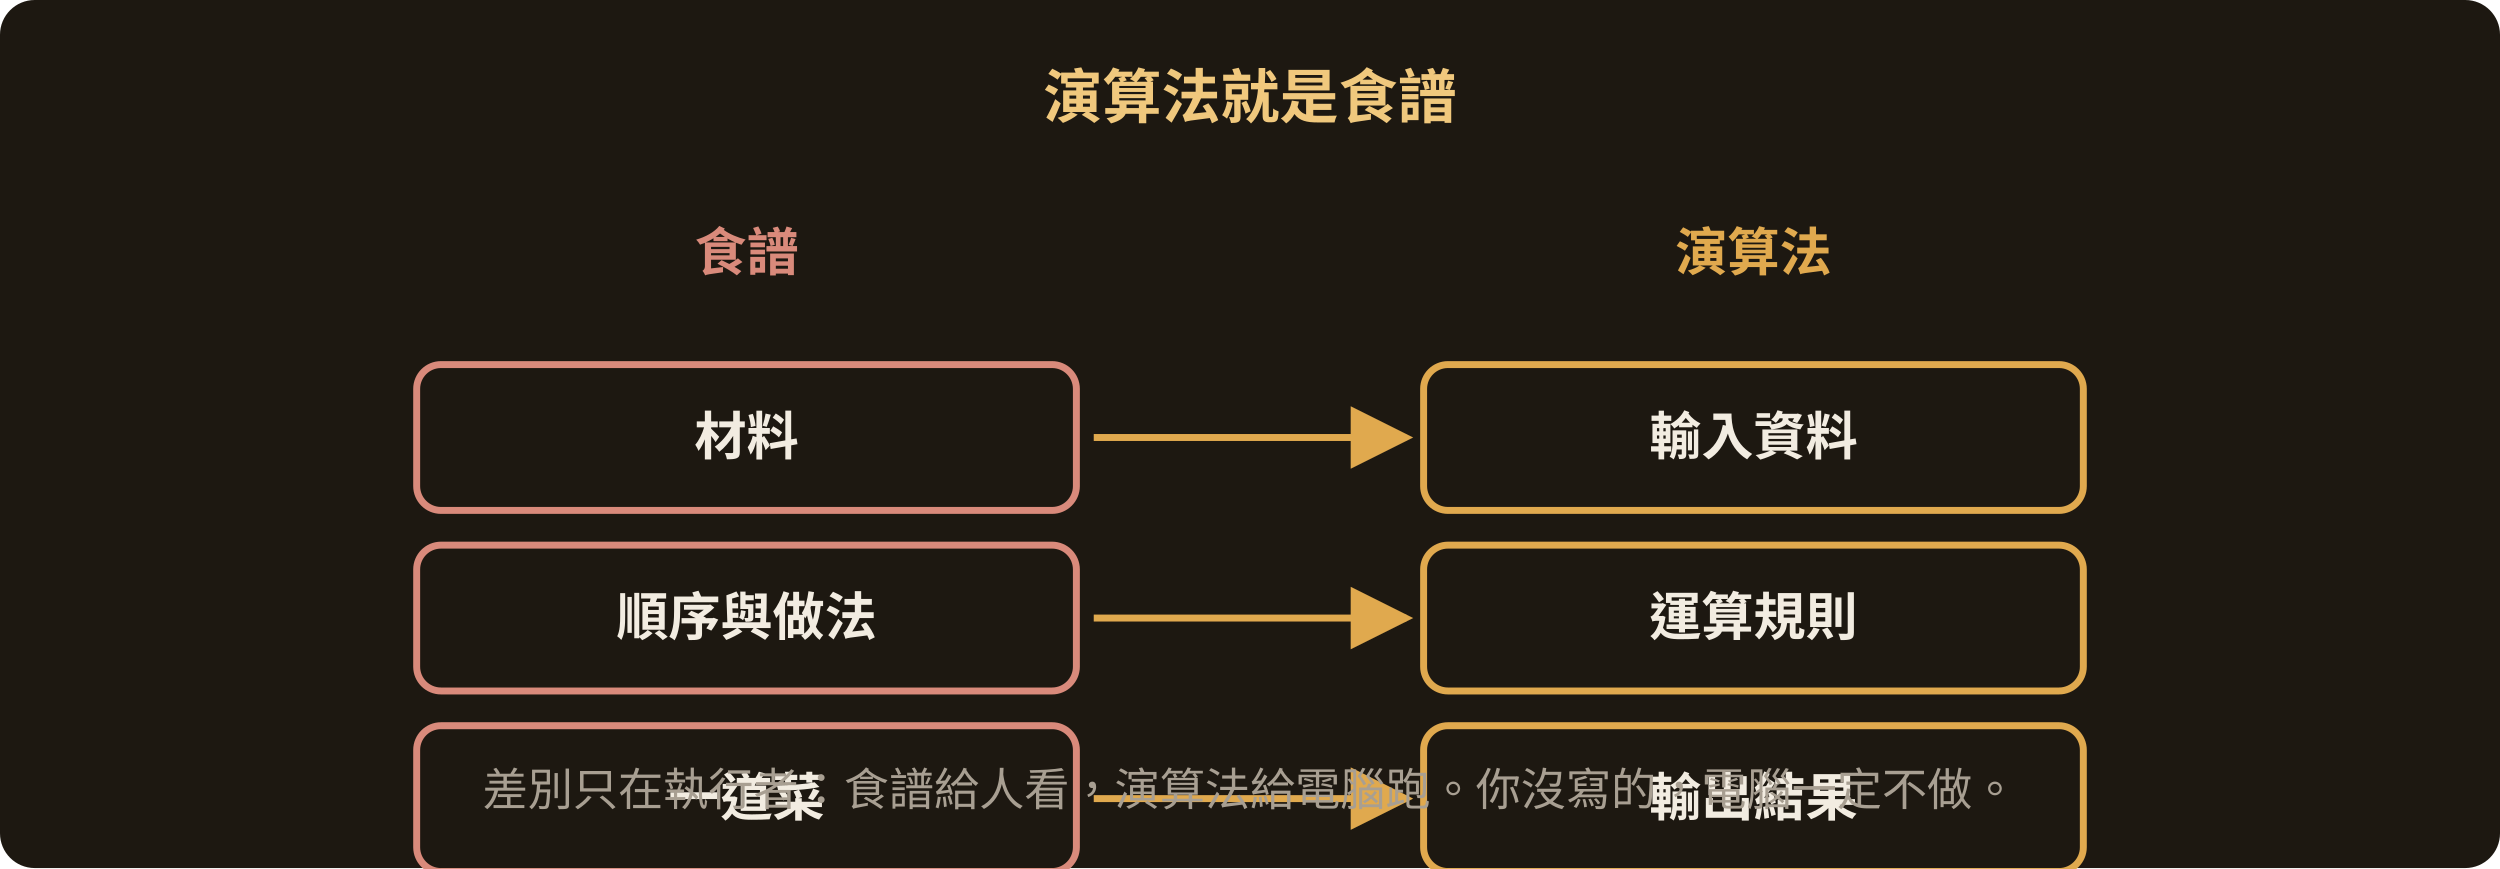
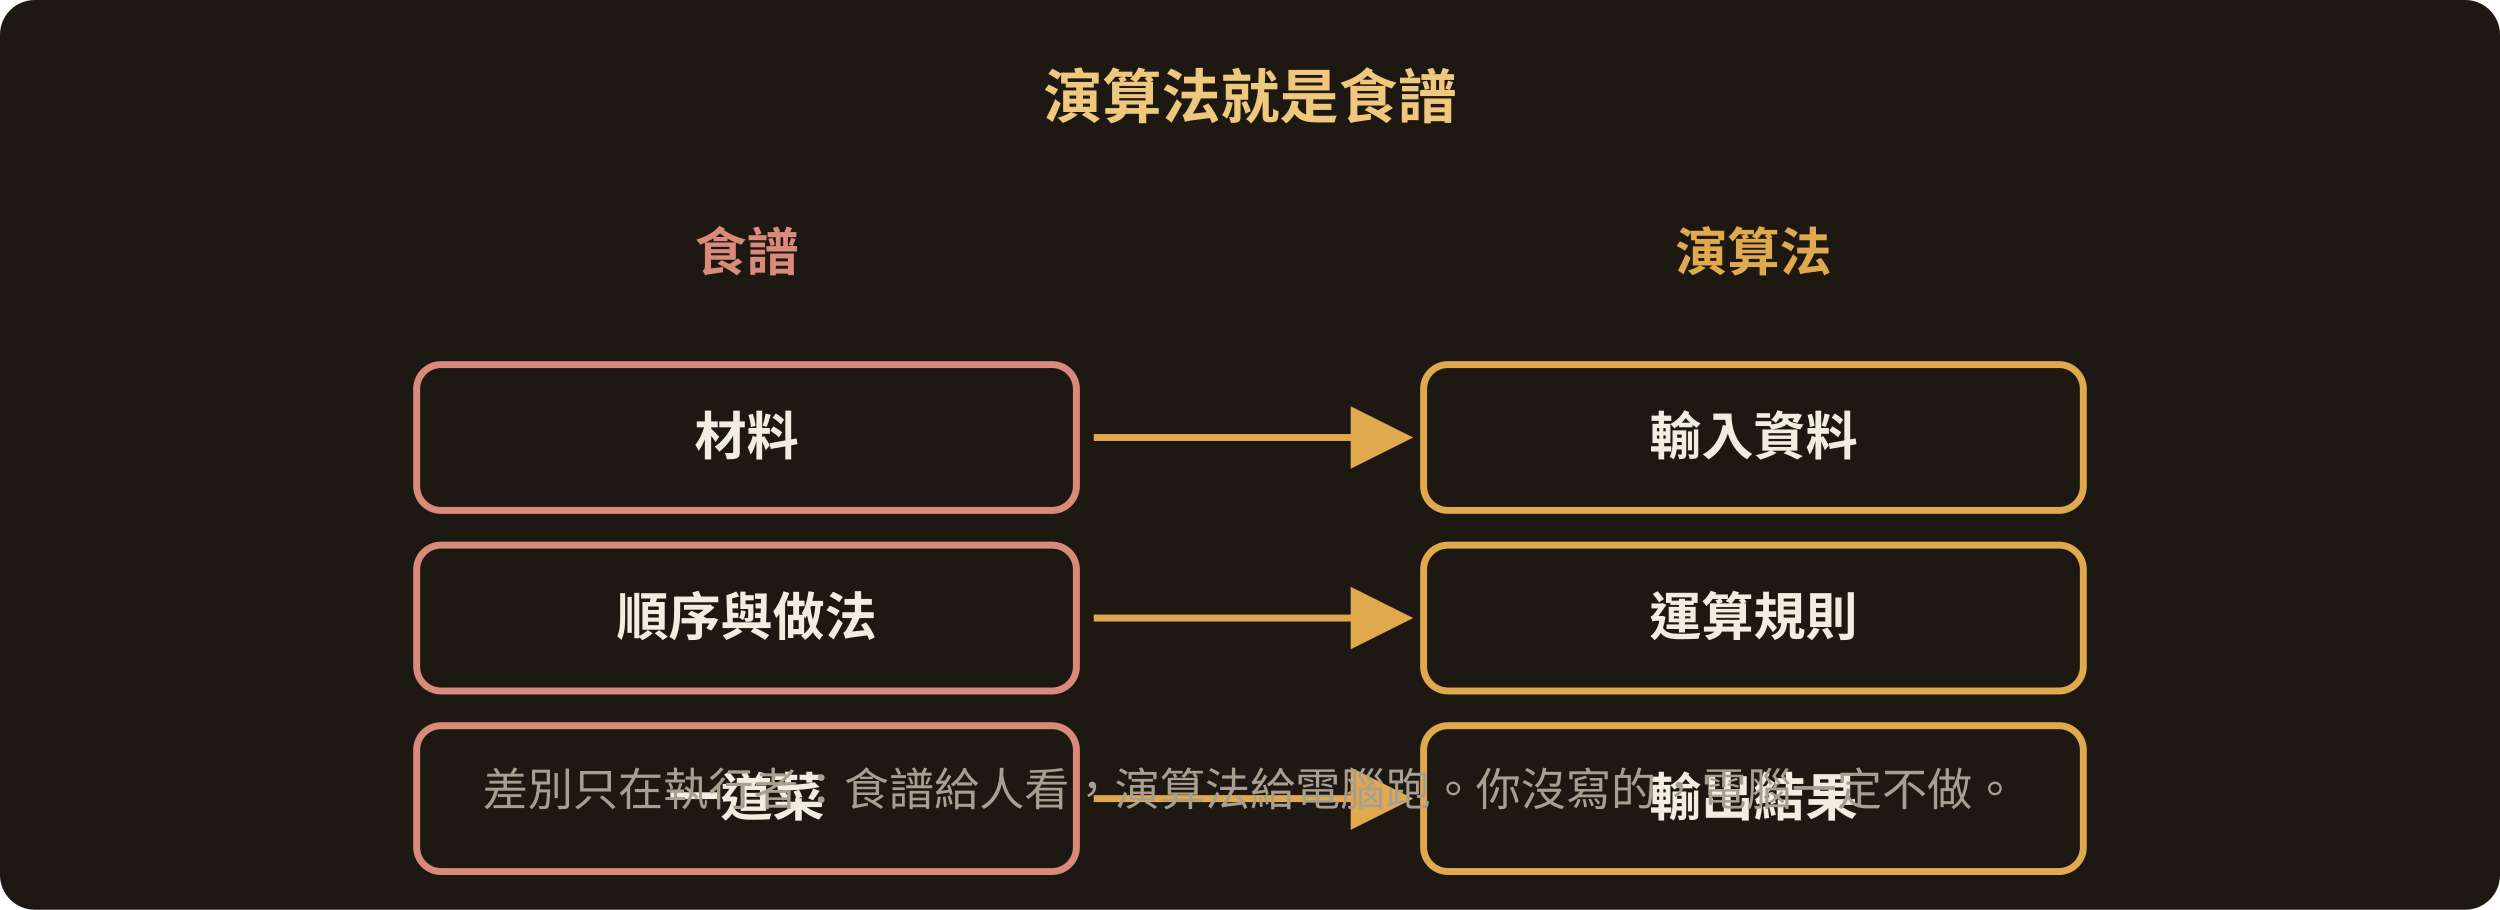
- <svg xmlns="http://www.w3.org/2000/svg" viewBox="0 0 720 250" width="720" height="250" font-family="-apple-system,'PingFang TC','Noto Sans CJK TC','Microsoft JhengHei',sans-serif" role="img">
-   <rect width="720" height="250" rx="10" fill="#1d1811" />
+ <svg xmlns="http://www.w3.org/2000/svg" viewBox="0 0 720 262" width="720" height="262" font-family="-apple-system,'PingFang TC','Noto Sans CJK TC','Microsoft JhengHei',sans-serif" role="img">
+   <rect width="720" height="262" rx="10" fill="#1d1811" />
  <text x="360" y="34" font-size="17" fill="#f0c87d" text-anchor="middle" font-weight="600">演算法就是食譜</text>
  <text x="215" y="78" font-size="15" fill="#d98a7b" text-anchor="middle" font-weight="600">食譜</text>
  <text x="505" y="78" font-size="15" fill="#e0a94e" text-anchor="middle" font-weight="600">演算法</text>
  <rect x="120" y="105" width="190" height="42" rx="7" fill="none" stroke="#d98a7b" stroke-width="2" />
  <text x="215" y="131" font-size="15" fill="#f2ece1" text-anchor="middle" font-weight="600">材料</text>
  <line x1="315" y1="126" x2="405" y2="126" stroke="#e0a94e" stroke-width="2" marker-end="url(#ar)" />
  <rect x="410" y="105" width="190" height="42" rx="7" fill="none" stroke="#e0a94e" stroke-width="2" />
  <text x="505" y="131" font-size="15" fill="#f2ece1" text-anchor="middle" font-weight="600">輸入資料</text>
  <rect x="120" y="157" width="190" height="42" rx="7" fill="none" stroke="#d98a7b" stroke-width="2" />
  <text x="215" y="183" font-size="15" fill="#f2ece1" text-anchor="middle" font-weight="600">順序與做法</text>
  <line x1="315" y1="178" x2="405" y2="178" stroke="#e0a94e" stroke-width="2" marker-end="url(#ar)" />
  <rect x="410" y="157" width="190" height="42" rx="7" fill="none" stroke="#e0a94e" stroke-width="2" />
  <text x="505" y="183" font-size="15" fill="#f2ece1" text-anchor="middle" font-weight="600">運算規則</text>
  <rect x="120" y="209" width="190" height="42" rx="7" fill="none" stroke="#d98a7b" stroke-width="2" />
  <text x="215" y="235" font-size="15" fill="#f2ece1" text-anchor="middle" font-weight="600">一道菜</text>
  <line x1="315" y1="230" x2="405" y2="230" stroke="#e0a94e" stroke-width="2" marker-end="url(#ar)" />
  <rect x="410" y="209" width="190" height="42" rx="7" fill="none" stroke="#e0a94e" stroke-width="2" />
  <text x="505" y="235" font-size="15" fill="#f2ece1" text-anchor="middle" font-weight="600">輸出結果</text>
  <text x="360" y="232" font-size="13" fill="#a89f92" text-anchor="middle" font-weight="400">差別只在執行者：食譜給人看，演算法給電腦跑。你沒寫的，電腦一定不做。</text>
  <defs>
    <marker id="ar" markerWidth="9" markerHeight="9" refX="8" refY="4.5" orient="auto">
      <path d="M0,0 L9,4.5 L0,9 Z" fill="#e0a94e" />
    </marker>
  </defs>
</svg>
